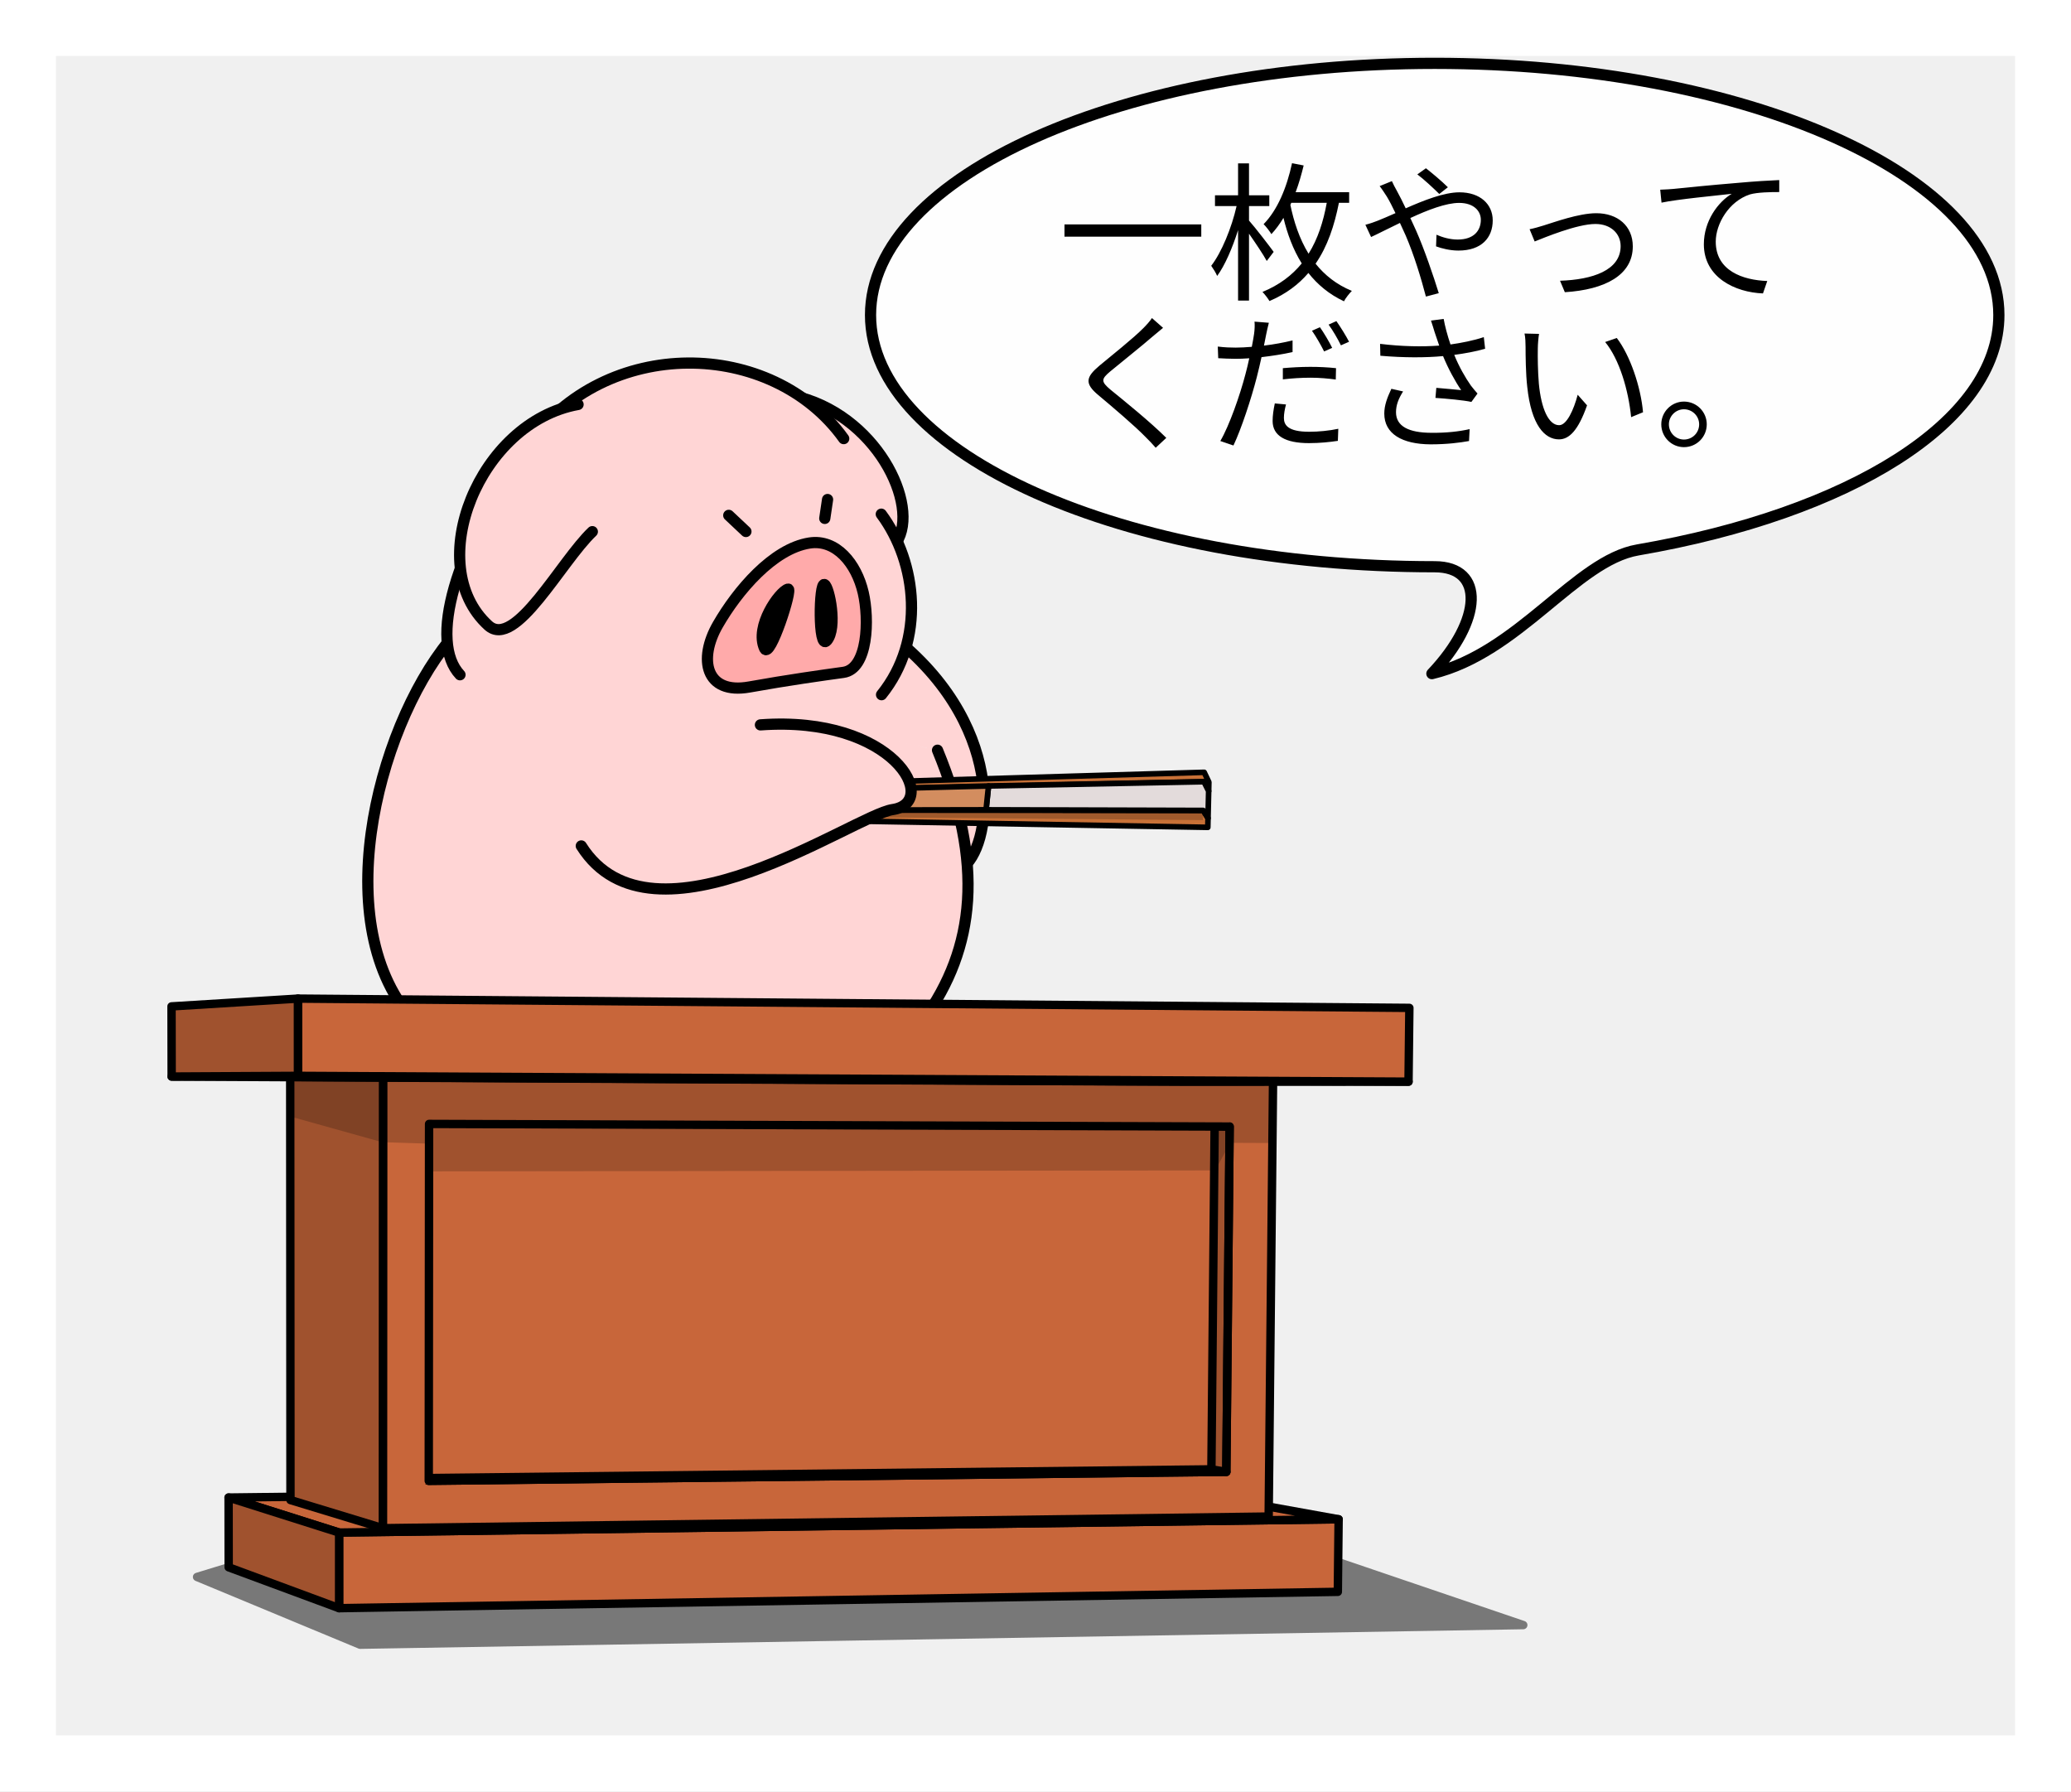
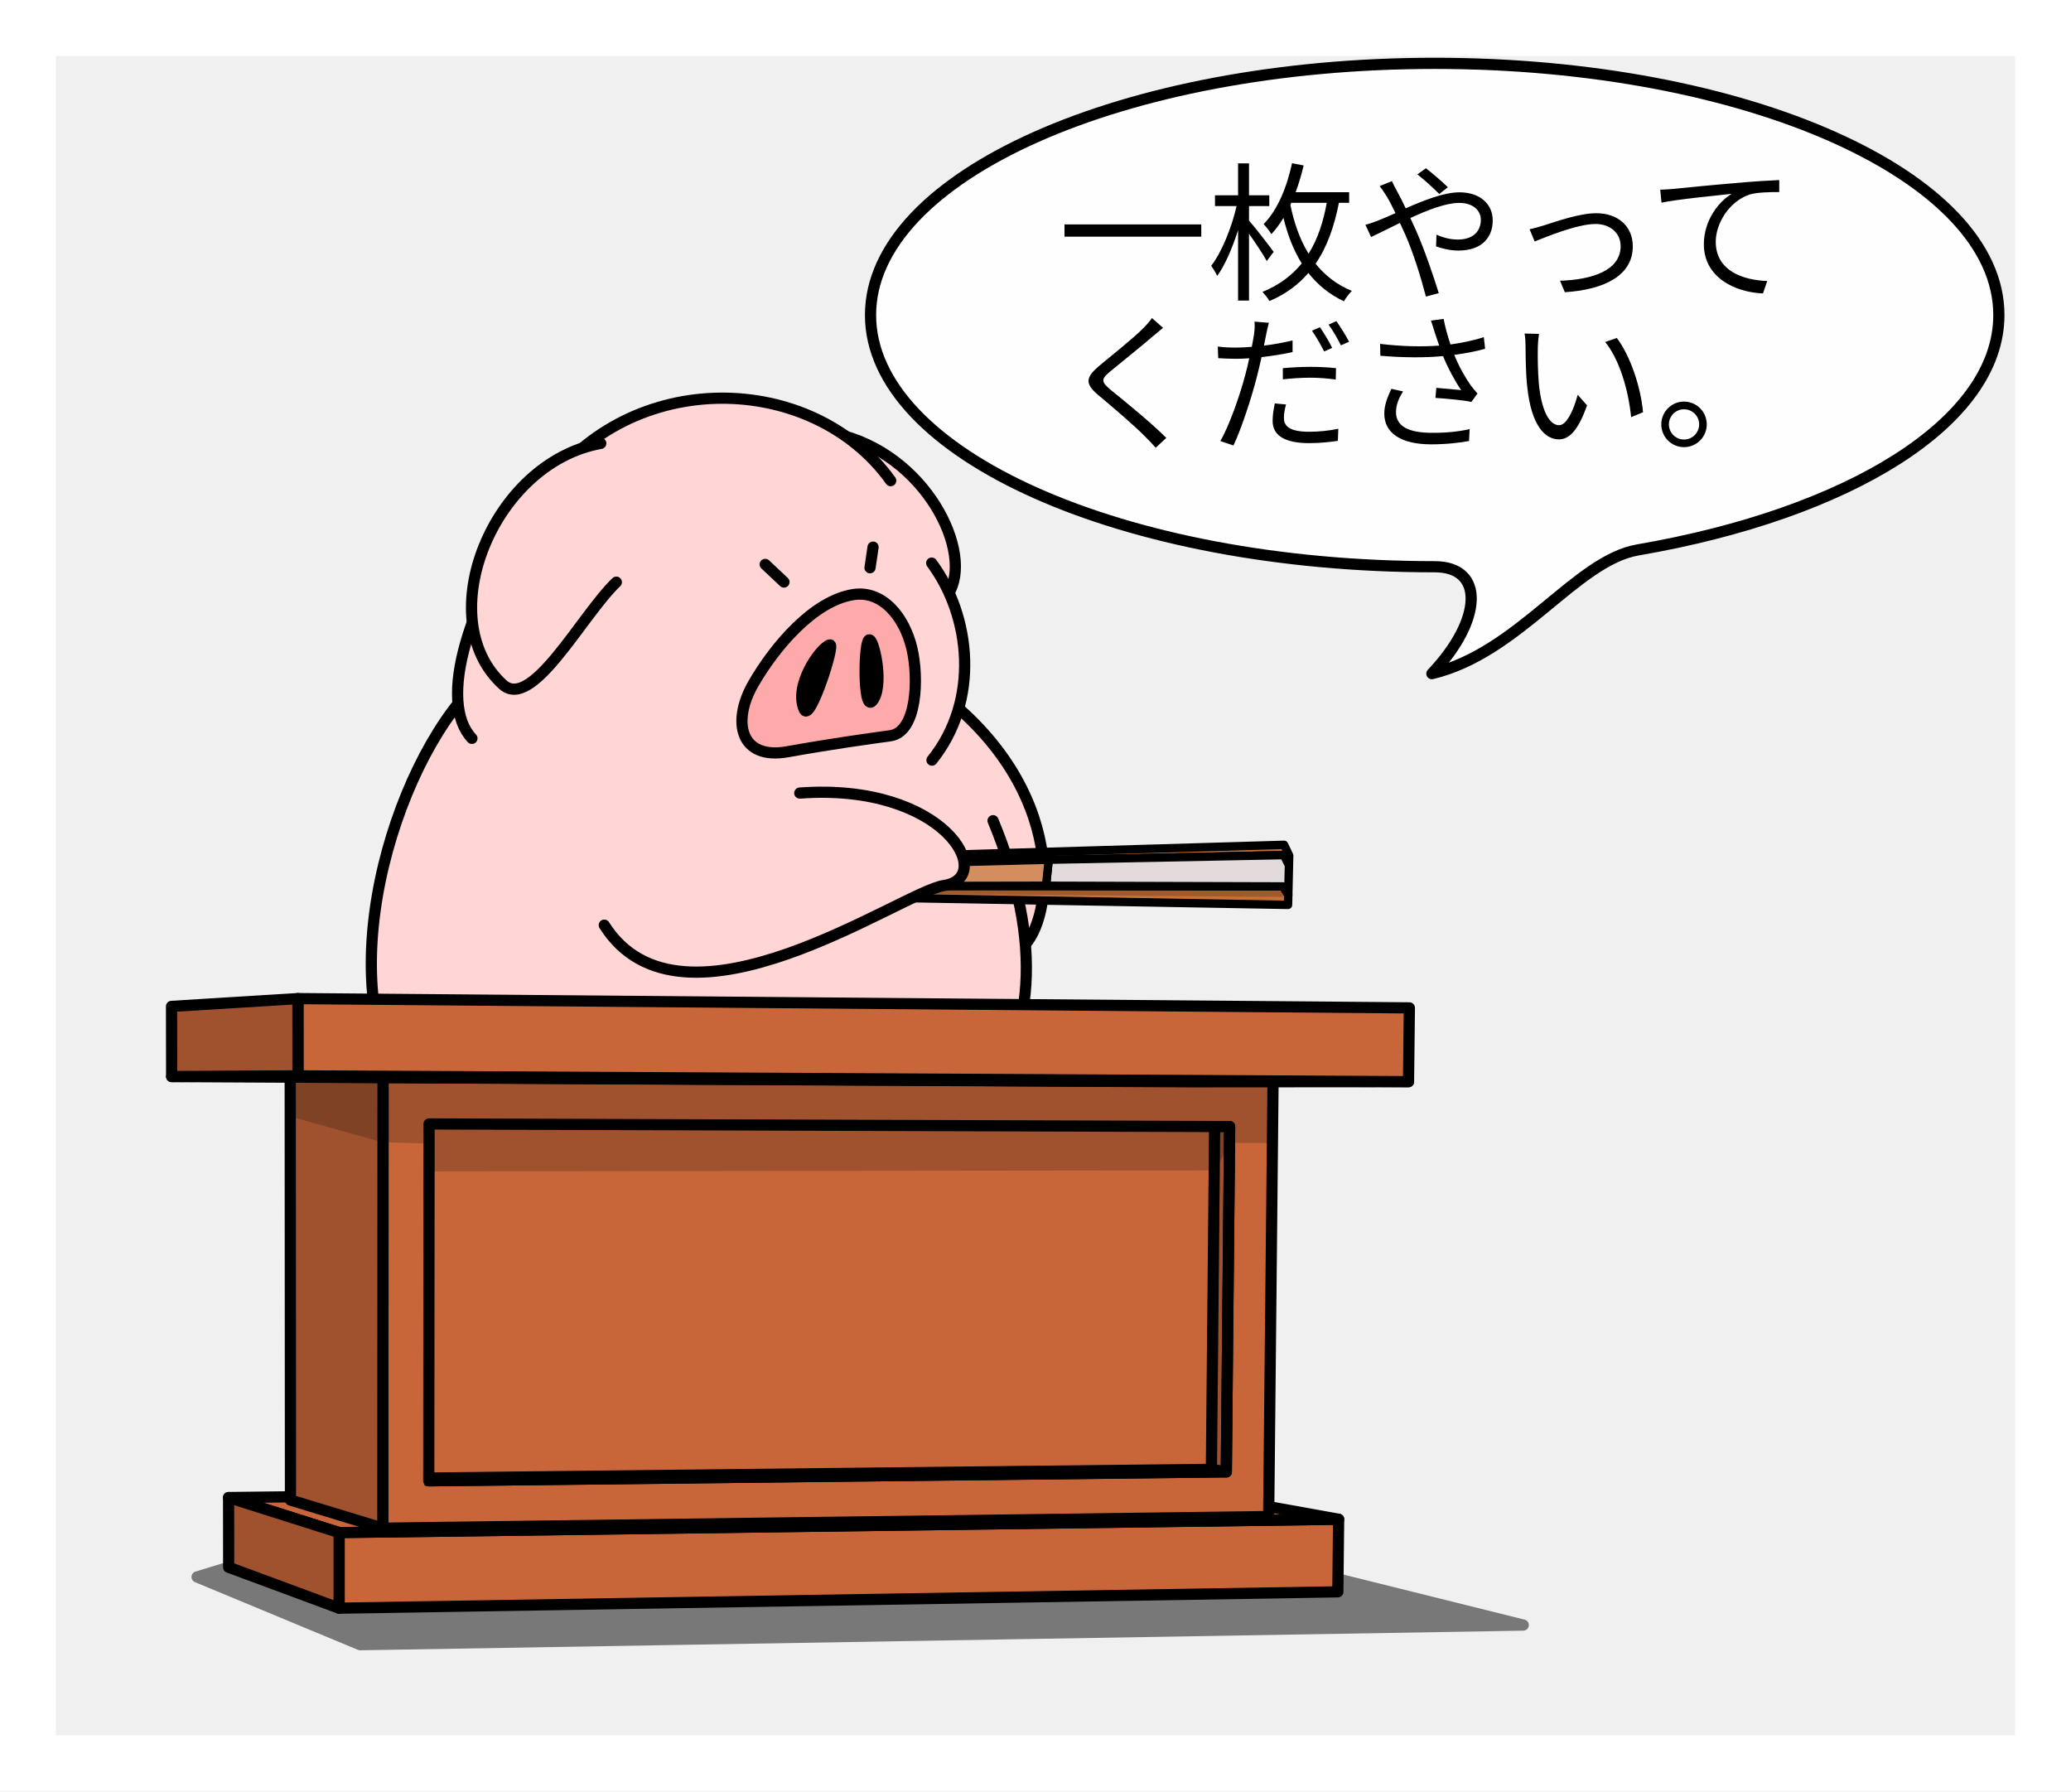
<svg xmlns="http://www.w3.org/2000/svg" xmlns:xlink="http://www.w3.org/1999/xlink" width="370" height="320" id="svg3172" version="1.1">
  <defs id="defs3174">
    <linearGradient id="linearGradient28670">
      <stop style="stop-color:#00ff00;stop-opacity:1;" offset="0" id="stop28672" />
      <stop style="stop-color:#00ff00;stop-opacity:0;" offset="1" id="stop28674" />
    </linearGradient>
    <linearGradient id="linearGradient28605">
      <stop style="stop-color:#008080;stop-opacity:0;" offset="0" id="stop28607" />
      <stop id="stop28613" offset="0.298" style="stop-color:#008080;stop-opacity:1;" />
      <stop style="stop-color:#008080;stop-opacity:1;" offset="0.692" id="stop28615" />
      <stop style="stop-color:#008080;stop-opacity:0;" offset="1" id="stop28609" />
    </linearGradient>
    <linearGradient id="linearGradient4369-5-4-7">
      <stop style="stop-color:#000000;stop-opacity:1;" offset="0" id="stop4371-5-4-4" />
      <stop style="stop-color:#000000;stop-opacity:0;" offset="1" id="stop4373-1-2-0" />
    </linearGradient>
    <linearGradient id="linearGradient4369-5-4-7-4">
      <stop style="stop-color:#000000;stop-opacity:1;" offset="0" id="stop4371-5-4-4-4" />
      <stop style="stop-color:#000000;stop-opacity:0;" offset="1" id="stop4373-1-2-0-6" />
    </linearGradient>
    <linearGradient id="linearGradient27294">
      <stop style="stop-color:#000000;stop-opacity:1;" offset="0" id="stop27296" />
      <stop style="stop-color:#000000;stop-opacity:0;" offset="1" id="stop27298" />
    </linearGradient>
    <linearGradient id="linearGradient27301">
      <stop style="stop-color:#000000;stop-opacity:1;" offset="0" id="stop27303" />
      <stop style="stop-color:#000000;stop-opacity:0;" offset="1" id="stop27305" />
    </linearGradient>
    <linearGradient id="linearGradient27308">
      <stop style="stop-color:#000000;stop-opacity:1;" offset="0" id="stop27310" />
      <stop style="stop-color:#000000;stop-opacity:0;" offset="1" id="stop27312" />
    </linearGradient>
    <linearGradient id="linearGradient27315">
      <stop style="stop-color:#000000;stop-opacity:1;" offset="0" id="stop27317" />
      <stop style="stop-color:#000000;stop-opacity:0;" offset="1" id="stop27319" />
    </linearGradient>
    <linearGradient id="linearGradient27322">
      <stop style="stop-color:#000000;stop-opacity:1;" offset="0" id="stop27324" />
      <stop style="stop-color:#000000;stop-opacity:0;" offset="1" id="stop27326" />
    </linearGradient>
    <linearGradient id="linearGradient27329">
      <stop style="stop-color:#000000;stop-opacity:1;" offset="0" id="stop27331" />
      <stop style="stop-color:#000000;stop-opacity:0;" offset="1" id="stop27333" />
    </linearGradient>
    <linearGradient id="linearGradient27336">
      <stop style="stop-color:#000000;stop-opacity:1;" offset="0" id="stop27338" />
      <stop style="stop-color:#000000;stop-opacity:0;" offset="1" id="stop27340" />
    </linearGradient>
    <linearGradient id="linearGradient27343">
      <stop style="stop-color:#000000;stop-opacity:1;" offset="0" id="stop27345" />
      <stop style="stop-color:#000000;stop-opacity:0;" offset="1" id="stop27347" />
    </linearGradient>
    <linearGradient id="linearGradient27350">
      <stop style="stop-color:#000000;stop-opacity:1;" offset="0" id="stop27352" />
      <stop style="stop-color:#000000;stop-opacity:0;" offset="1" id="stop27354" />
    </linearGradient>
    <linearGradient id="linearGradient27357">
      <stop style="stop-color:#000000;stop-opacity:1;" offset="0" id="stop27359" />
      <stop style="stop-color:#000000;stop-opacity:0;" offset="1" id="stop27361" />
    </linearGradient>
    <linearGradient id="linearGradient27364">
      <stop style="stop-color:#000000;stop-opacity:1;" offset="0" id="stop27366" />
      <stop style="stop-color:#000000;stop-opacity:0;" offset="1" id="stop27368" />
    </linearGradient>
    <linearGradient id="linearGradient27371">
      <stop style="stop-color:#000000;stop-opacity:1;" offset="0" id="stop27373" />
      <stop style="stop-color:#000000;stop-opacity:0;" offset="1" id="stop27375" />
    </linearGradient>
    <linearGradient id="linearGradient27378">
      <stop style="stop-color:#000000;stop-opacity:1;" offset="0" id="stop27380" />
      <stop style="stop-color:#000000;stop-opacity:0;" offset="1" id="stop27382" />
    </linearGradient>
    <linearGradient id="linearGradient27385">
      <stop style="stop-color:#000000;stop-opacity:1;" offset="0" id="stop27387" />
      <stop style="stop-color:#000000;stop-opacity:0;" offset="1" id="stop27389" />
    </linearGradient>
    <linearGradient id="linearGradient27392">
      <stop style="stop-color:#000000;stop-opacity:1;" offset="0" id="stop27394" />
      <stop style="stop-color:#000000;stop-opacity:0;" offset="1" id="stop27396" />
    </linearGradient>
    <linearGradient id="linearGradient27399">
      <stop style="stop-color:#000000;stop-opacity:1;" offset="0" id="stop27401" />
      <stop style="stop-color:#000000;stop-opacity:0;" offset="1" id="stop27403" />
    </linearGradient>
    <linearGradient id="linearGradient27406">
      <stop style="stop-color:#000000;stop-opacity:1;" offset="0" id="stop27408" />
      <stop style="stop-color:#000000;stop-opacity:0;" offset="1" id="stop27410" />
    </linearGradient>
    <linearGradient id="linearGradient27413">
      <stop style="stop-color:#000000;stop-opacity:1;" offset="0" id="stop27415" />
      <stop style="stop-color:#000000;stop-opacity:0;" offset="1" id="stop27417" />
    </linearGradient>
    <linearGradient id="linearGradient27420">
      <stop style="stop-color:#000000;stop-opacity:1;" offset="0" id="stop27422" />
      <stop style="stop-color:#000000;stop-opacity:0;" offset="1" id="stop27424" />
    </linearGradient>
    <linearGradient id="linearGradient27427">
      <stop style="stop-color:#000000;stop-opacity:1;" offset="0" id="stop27429" />
      <stop style="stop-color:#000000;stop-opacity:0;" offset="1" id="stop27431" />
    </linearGradient>
    <linearGradient id="linearGradient27434">
      <stop style="stop-color:#000000;stop-opacity:1;" offset="0" id="stop27436" />
      <stop style="stop-color:#000000;stop-opacity:0;" offset="1" id="stop27438" />
    </linearGradient>
    <linearGradient id="linearGradient27441">
      <stop style="stop-color:#000000;stop-opacity:1;" offset="0" id="stop27443" />
      <stop style="stop-color:#000000;stop-opacity:0;" offset="1" id="stop27445" />
    </linearGradient>
    <linearGradient id="linearGradient27448">
      <stop style="stop-color:#000000;stop-opacity:1;" offset="0" id="stop27450" />
      <stop style="stop-color:#000000;stop-opacity:0;" offset="1" id="stop27452" />
    </linearGradient>
    <linearGradient id="linearGradient27455">
      <stop style="stop-color:#000000;stop-opacity:1;" offset="0" id="stop27457" />
      <stop style="stop-color:#000000;stop-opacity:0;" offset="1" id="stop27459" />
    </linearGradient>
    <linearGradient id="linearGradient27462">
      <stop style="stop-color:#000000;stop-opacity:1;" offset="0" id="stop27464" />
      <stop style="stop-color:#000000;stop-opacity:0;" offset="1" id="stop27466" />
    </linearGradient>
    <linearGradient id="linearGradient27469">
      <stop style="stop-color:#000000;stop-opacity:1;" offset="0" id="stop27471" />
      <stop style="stop-color:#000000;stop-opacity:0;" offset="1" id="stop27473" />
    </linearGradient>
    <linearGradient id="linearGradient27476">
      <stop style="stop-color:#000000;stop-opacity:1;" offset="0" id="stop27478" />
      <stop style="stop-color:#000000;stop-opacity:0;" offset="1" id="stop27480" />
    </linearGradient>
    <linearGradient id="linearGradient27483">
      <stop style="stop-color:#000000;stop-opacity:1;" offset="0" id="stop27485" />
      <stop style="stop-color:#000000;stop-opacity:0;" offset="1" id="stop27487" />
    </linearGradient>
    <linearGradient id="linearGradient27490">
      <stop style="stop-color:#000000;stop-opacity:0" offset="0" id="stop27492" />
      <stop style="stop-color:#000000;stop-opacity:1" offset="1" id="stop27494" />
    </linearGradient>
    <linearGradient xlink:href="#linearGradient28605" id="linearGradient28665" gradientUnits="userSpaceOnUse" gradientTransform="translate(-409.9504,-59.72792)" x1="37" y1="154.5" x2="210" y2="154.5" />
  </defs>
  <g id="layer1" transform="translate(0,-732.3622)" style="display:none">
    <path style="display:inline;fill:none;stroke:#0000ff;stroke-width:1px;stroke-linecap:butt;stroke-linejoin:miter;stroke-opacity:1" d="M 10,1042.362 360,742.362" id="path3025" />
    <path style="display:inline;fill:none;stroke:#0000ff;stroke-width:1px;stroke-linecap:butt;stroke-linejoin:miter;stroke-opacity:1" d="M 10,742.362 360,1042.362" id="path3027" />
    <path style="display:inline;fill:none;stroke:#ff0000;stroke-width:1px;stroke-linecap:butt;stroke-linejoin:miter;stroke-opacity:1" d="M 10,732.362 V 1052.362" id="path3006" />
    <path style="display:inline;fill:none;stroke:#ff0000;stroke-width:1px;stroke-linecap:butt;stroke-linejoin:miter;stroke-opacity:1" d="M 360,732.362 V 1052.362" id="path3010" />
    <path style="display:inline;fill:none;stroke:#ff0000;stroke-width:1px;stroke-linecap:butt;stroke-linejoin:miter;stroke-opacity:1" d="m 0,742.362 370,3e-5" id="path3016" />
    <path style="display:inline;fill:none;stroke:#ff0000;stroke-width:1px;stroke-linecap:butt;stroke-linejoin:miter;stroke-opacity:1" d="M 0,1042.362 H 370" id="path3018" />
  </g>
  <g id="layer4" style="display:none">
    <path style="fill:#ffffff;fill-opacity:0.75;stroke:#808080;stroke-width:1px;stroke-opacity:1" d="m 828.146,428.992 187.431,-2.241 0.78,-91.769 -188.269,-0.973 z" id="path2" />
    <path style="fill:#ffffff;fill-opacity:0.75;stroke:#808080;stroke-width:1px;stroke-opacity:1" d="m 839.066,453.264 -24.794,-9.179 208.344,-3.05 40.681,8.559 z" id="path4" />
    <path style="fill:#ffffff;fill-opacity:0.75;stroke:#808080;stroke-width:1px;stroke-opacity:1" d="m 848.888,435.305 -20.742,-6.313 187.431,-2.241 32.19,5.94 z" id="path6" />
    <path style="fill:#ffffff;fill-opacity:0.75;stroke:#808080;stroke-width:1px;stroke-opacity:1" d="m 839.065,436.287 -24.813,-7.862 208.497,-2.465 40.724,7.343 z" id="path8" />
    <path style="fill:#ffffff;fill-opacity:0.75;stroke:#808080;stroke-width:1px;stroke-opacity:1" d="m 829.825,333.759 -28.356,0.156 228.564,1.179 49.134,-0.034 z" id="path10" />
    <path style="fill:#ffffff;fill-opacity:0.75;stroke:#808080;stroke-width:1px;stroke-opacity:1" d="m 848.928,333.911 -20.84,0.098 188.269,0.973 32.393,-0.031 z" id="path12" />
    <path style="fill:#ffffff;fill-opacity:0.75;stroke:#808080;stroke-width:1px;stroke-opacity:1" d="m 829.816,316.417 -28.376,1.749 228.731,1.826 49.187,-1.493 z" id="path14" />
    <path style="fill:#ffffff;fill-opacity:0.75;stroke:#808080;stroke-width:1px;stroke-opacity:1" d="m 856.928,424.076 177.981,-1.98 0.726,-77.015 -178.644,-0.589 z" id="path16" />
    <path style="fill:#ffffff;fill-opacity:0.75;stroke:#808080;stroke-width:1px;stroke-opacity:1" d="m 848.888,435.305 198.879,-2.614 0.983,-97.74 -199.822,-1.04 z" id="path18" />
    <path style="fill:#ffffff;fill-opacity:0.75;stroke:#808080;stroke-width:1px;stroke-opacity:1" d="m 859.193,424.674 179.068,-2.013 0.744,-77.517 -179.74,-0.591 z" id="path20" />
    <text xml:space="preserve" style="font-size:15px;line-height:1;font-family:'UD Digi Kyokasho NP-R';fill:#000000;fill-opacity:1;stroke:none" x="586.309" y="196.283" id="text30">
      <tspan x="586.309" y="196.283" id="tspan22">F: 1500</tspan>
      <tspan x="586.309" y="211.283" id="tspan24">R: 0.3</tspan>
      <tspan x="586.309" y="226.283" id="tspan26">V: 75.00000000000001</tspan>
      <tspan x="586.309" y="241.283" id="tspan28">L: -16</tspan>
    </text>
  </g>
  <g id="g1543" style="display:inline">
-     <path style="display:inline;fill:#ffd5d5;stroke:none;stroke-width:2;stroke-linecap:round;stroke-linejoin:round" d="M 167.495,134.016 82.855,116.536 160.171,114.207 Z" id="path1533-4-6" />
-     <path style="display:inline;fill:#ffd5d5;stroke:#000000;stroke-width:2;stroke-linecap:round;stroke-linejoin:round;stroke-opacity:1" d="m 160.171,114.207 c 20.345,16.524 16.836,37.603 11.66,40.845" id="path1541-9" />
-     <path style="display:inline;fill:#ffd5d5;stroke:#000000;stroke-width:2;stroke-linecap:round;stroke-linejoin:round;stroke-opacity:1" d="m 167.495,134.016 c 8.325,20.179 6.836,35.288 -2.557,48.238 l -89.769,1.398 c -17.325,-16.683 -7.955,-53.277 5.063,-69.178" id="path1719" />
-     <path style="display:inline;fill:#ffd5d5;stroke:#000000;stroke-width:2;stroke-linecap:round;stroke-linejoin:round;stroke-opacity:1" d="M 82.855,116.536 141.546,70.65 c 14.914,3.141 22.934,19.6 18.612,26.237 l -1.318,22.439" id="path1517-6" />
-     <path style="display:inline;fill:none;stroke:none;stroke-width:2;stroke-linecap:round;stroke-linejoin:round" d="m 175.431,140.216 c 22.369,11.838 15.506,41.772 -6.154,36.49 -2.368,-0.577 -1.048,-2.826 -1.939,-3.721 -1.159,-1.164 -2.642,-0.063 -3.142,-1.718 -0.531,-1.759 2.005,-9.24 4.756,-12.079" id="path1519-7" />
-     <path style="display:inline;fill:#ffd5d5;stroke:#000000;stroke-width:2;stroke-linecap:round;stroke-linejoin:round;stroke-opacity:1" d="M 150.737,78.355 C 137.902,60.444 108.13,59.818 94.138,79.71 81.016,98.365 76.647,114.668 82.181,120.539" id="path1521-7" />
-     <path style="display:inline;fill:#ffd5d5;stroke:#000000;stroke-width:2;stroke-linecap:round;stroke-linejoin:round;stroke-opacity:1" d="m 157.495,124.101 c 7.865,-9.772 6.386,-23.571 -0.047,-32.251" id="path1523-0" />
-     <path style="display:inline;fill:none;stroke:#000000;stroke-width:2;stroke-linecap:round;stroke-linejoin:round;stroke-opacity:1" d="m 147.851,89.233 -0.499,3.375" id="path1525-6" />
-     <path style="display:inline;fill:none;stroke:#000000;stroke-width:2;stroke-linecap:round;stroke-linejoin:round;stroke-opacity:1" d="m 130.197,92.063 3.067,2.885" id="path1527-2" />
-     <path style="display:inline;fill:#ffd5d5;stroke:#000000;stroke-width:2;stroke-linecap:round;stroke-linejoin:round;stroke-opacity:1" d="m 103.277,72.251 c -17.657,3.16 -27.926,28.645 -16.051,39.475 4.814,4.391 12.989,-11.426 18.599,-16.752" id="path1529-9" />
-     <path style="display:inline;fill:#ffaaaa;stroke:#000000;stroke-width:2;stroke-linecap:round;stroke-linejoin:round;stroke-opacity:1" d="m 144.622,97.003 c -6.548,1.025 -12.873,8.533 -16.363,14.584 -3.575,6.198 -2.203,12.542 5.615,11.138 6.889,-1.237 13.222,-2.121 16.795,-2.612 4.42,-0.607 4.658,-9.473 3.556,-14.226 -1.218,-5.252 -4.857,-9.627 -9.603,-8.884 z" id="path1531-9" />
-     <path style="display:inline;fill:#000000;stroke:#000000;stroke-width:2;stroke-linecap:round;stroke-linejoin:round" d="m 136.606,115.85 c 0.928,2.02 5.106,-10.881 4.176,-10.616 -1.532,0.436 -5.995,6.657 -4.176,10.616 z" id="path1533-4" />
-     <path style="display:inline;fill:#000000;stroke:#000000;stroke-width:2;stroke-linecap:round;stroke-linejoin:round" d="m 147.307,104.421 c -0.993,-0.509 -1.157,11.824 0.398,10.027 1.95,-2.253 0.433,-9.602 -0.398,-10.027 z" id="path1535-7" />
-     <g id="g3327" transform="matrix(0.1125086,-0.9936508,-0.9936508,-0.1125086,336.2763,137.9811)" style="display:inline">
-       <path style="display:inline;fill:#c87137;fill-opacity:1;stroke:#000000;stroke-width:1;stroke-linecap:round;stroke-linejoin:round;stroke-opacity:1" d="m -28.988,185.3 -0.428,-2.611 6.106,-64.067 1.631,0.146 1.281,1.007 -7.355,65.468 z" id="path10-9-8-8" />
-       <path style="display:inline;fill:#c87137;fill-opacity:1;stroke:#000000;stroke-width:1;stroke-linecap:round;stroke-linejoin:round;stroke-opacity:1" d="m -22.875,185.021 -1.211,0.055 8.794,-64.852 -1.56,-1.022 1.588,0.143 1.65,1.028 z" id="path2-33-4-1" />
-       <path style="display:inline;fill:#e3dbdb;fill-opacity:1;stroke:#000000;stroke-width:1;stroke-linecap:round;stroke-linejoin:round;stroke-opacity:1" d="m -24.655,158.344 4.256,-38.568 -1.281,-1.007 4.828,0.433 1.56,1.022 -5.08,38.156 z" id="path6-0-4-7" />
-       <path style="display:inline;fill:#d38d5f;fill-opacity:1;stroke:#000000;stroke-width:1;stroke-linecap:round;stroke-linejoin:round;stroke-opacity:1" d="m -24.655,158.344 -3.099,26.9 3.668,-0.167 3.714,-26.695 z" id="path6-0-4-7-5" />
-       <path style="display:inline;opacity:0.2;fill:#000000;fill-opacity:1;stroke:none;stroke-width:1;stroke-linecap:round;stroke-linejoin:round;stroke-opacity:1" d="m -27.753,185.244 -1.235,0.056 6.863,-65.676 1.727,0.152 z" id="path8-78-5-1-4" />
+     <g id="g195" transform="matrix(1.091338,0,0,1.091338,-5.376326,0.3529625)" style="stroke-width:1.833">
+       <path style="display:inline;fill:#ffd5d5;stroke:none;stroke-width:1.833;stroke-linecap:round;stroke-linejoin:round" d="M 167.495,134.016 82.855,116.536 160.171,114.207 Z" id="path1533-4-6" />
+       <path style="display:inline;fill:#ffd5d5;stroke:#000000;stroke-width:1.833;stroke-linecap:round;stroke-linejoin:round;stroke-opacity:1" d="m 160.171,114.207 c 20.345,16.524 16.836,37.603 11.66,40.845" id="path1541-9" />
+       <path style="display:inline;fill:#ffd5d5;stroke:#000000;stroke-width:1.833;stroke-linecap:round;stroke-linejoin:round;stroke-opacity:1" d="m 167.495,134.016 c 8.325,20.179 6.836,35.288 -2.557,48.238 l -89.769,1.398 c -17.325,-16.683 -7.955,-53.277 5.063,-69.178" id="path1719" />
+       <path style="display:inline;fill:#ffd5d5;stroke:#000000;stroke-width:1.833;stroke-linecap:round;stroke-linejoin:round;stroke-opacity:1" d="M 82.855,116.536 141.546,70.65 c 14.914,3.141 22.934,19.6 18.612,26.237 l -1.318,22.439" id="path1517-6" />
+       <path style="display:inline;fill:none;stroke:none;stroke-width:1.833;stroke-linecap:round;stroke-linejoin:round" d="m 175.431,140.216 c 22.369,11.838 15.506,41.772 -6.154,36.49 -2.368,-0.577 -1.048,-2.826 -1.939,-3.721 -1.159,-1.164 -2.642,-0.063 -3.142,-1.718 -0.531,-1.759 2.005,-9.24 4.756,-12.079" id="path1519-7" />
+       <path style="display:inline;fill:#ffd5d5;stroke:#000000;stroke-width:1.833;stroke-linecap:round;stroke-linejoin:round;stroke-opacity:1" d="M 150.737,78.355 C 137.902,60.444 108.13,59.818 94.138,79.71 81.016,98.365 76.647,114.668 82.181,120.539" id="path1521-7" />
+       <path style="display:inline;fill:#ffd5d5;stroke:#000000;stroke-width:1.833;stroke-linecap:round;stroke-linejoin:round;stroke-opacity:1" d="m 157.495,124.101 c 7.865,-9.772 6.386,-23.571 -0.047,-32.251" id="path1523-0" />
+       <path style="display:inline;fill:none;stroke:#000000;stroke-width:1.833;stroke-linecap:round;stroke-linejoin:round;stroke-opacity:1" d="m 147.851,89.233 -0.499,3.375" id="path1525-6" />
+       <path style="display:inline;fill:none;stroke:#000000;stroke-width:1.833;stroke-linecap:round;stroke-linejoin:round;stroke-opacity:1" d="m 130.197,92.063 3.067,2.885" id="path1527-2" />
+       <path style="display:inline;fill:#ffd5d5;stroke:#000000;stroke-width:1.833;stroke-linecap:round;stroke-linejoin:round;stroke-opacity:1" d="m 103.277,72.251 c -17.657,3.16 -27.926,28.645 -16.051,39.475 4.814,4.391 12.989,-11.426 18.599,-16.752" id="path1529-9" />
+       <path style="display:inline;fill:#ffaaaa;stroke:#000000;stroke-width:1.833;stroke-linecap:round;stroke-linejoin:round;stroke-opacity:1" d="m 144.622,97.003 c -6.548,1.025 -12.873,8.533 -16.363,14.584 -3.575,6.198 -2.203,12.542 5.615,11.138 6.889,-1.237 13.222,-2.121 16.795,-2.612 4.42,-0.607 4.658,-9.473 3.556,-14.226 -1.218,-5.252 -4.857,-9.627 -9.603,-8.884 z" id="path1531-9" />
+       <path style="display:inline;fill:#000000;stroke:#000000;stroke-width:1.833;stroke-linecap:round;stroke-linejoin:round" d="m 136.606,115.85 c 0.928,2.02 5.106,-10.881 4.176,-10.616 -1.532,0.436 -5.995,6.657 -4.176,10.616 z" id="path1533-4" />
+       <path style="display:inline;fill:#000000;stroke:#000000;stroke-width:1.833;stroke-linecap:round;stroke-linejoin:round" d="m 147.307,104.421 c -0.993,-0.509 -1.157,11.824 0.398,10.027 1.95,-2.253 0.433,-9.602 -0.398,-10.027 z" id="path1535-7" />
    </g>
-     <path style="display:inline;fill:#ffd5d5;stroke:#000000;stroke-width:2;stroke-linecap:round;stroke-linejoin:round;stroke-opacity:1" d="m 103.851,151.116 c 12.693,20.133 48.841,-5.501 55.604,-6.489 8.676,-1.267 0.219,-16.884 -23.599,-15.134" id="path1515-7" />
+     <g id="g3327" transform="matrix(0.122785,-1.084409,-1.084409,-0.122785,361.615,150.937)" style="display:inline;stroke-width:1.374">
+       <path style="display:inline;fill:#c87137;fill-opacity:1;stroke:#000000;stroke-width:1.374;stroke-linecap:round;stroke-linejoin:round;stroke-opacity:1" d="m -28.988,185.3 -0.428,-2.611 6.106,-64.067 1.631,0.146 1.281,1.007 -7.355,65.468 z" id="path10-9-8-8" />
+       <path style="display:inline;fill:#c87137;fill-opacity:1;stroke:#000000;stroke-width:1.374;stroke-linecap:round;stroke-linejoin:round;stroke-opacity:1" d="m -22.875,185.021 -1.211,0.055 8.794,-64.852 -1.56,-1.022 1.588,0.143 1.65,1.028 z" id="path2-33-4-1" />
+       <path style="display:inline;fill:#e3dbdb;fill-opacity:1;stroke:#000000;stroke-width:1.374;stroke-linecap:round;stroke-linejoin:round;stroke-opacity:1" d="m -24.655,158.344 4.256,-38.568 -1.281,-1.007 4.828,0.433 1.56,1.022 -5.08,38.156 z" id="path6-0-4-7" />
+       <path style="display:inline;fill:#d38d5f;fill-opacity:1;stroke:#000000;stroke-width:1.374;stroke-linecap:round;stroke-linejoin:round;stroke-opacity:1" d="m -24.655,158.344 -3.099,26.9 3.668,-0.167 3.714,-26.695 z" id="path6-0-4-7-5" />
+       <path style="display:inline;opacity:0.2;fill:#000000;fill-opacity:1;stroke:none;stroke-width:1.374;stroke-linecap:round;stroke-linejoin:round;stroke-opacity:1" d="m -27.753,185.244 -1.235,0.056 6.863,-65.676 1.727,0.152 z" id="path8-78-5-1-4" />
+     </g>
+     <path style="display:inline;fill:#ffd5d5;stroke:#000000;stroke-width:2;stroke-linecap:round;stroke-linejoin:round;stroke-opacity:1" d="m 107.96,165.272 c 13.852,21.972 53.302,-6.004 60.682,-7.082 9.468,-1.383 0.239,-18.426 -25.755,-16.516" id="path1515-7" />
  </g>
  <g id="g2204" style="display:inline">
-     <path style="display:inline;opacity:0.5;fill:#000000;fill-opacity:1;stroke:#000000;stroke-width:1.5;stroke-linecap:round;stroke-linejoin:round;stroke-opacity:1" d="m 64.339,293.808 -29.129,-12.099 5.644,-1.727 195.33,-1.906 35.956,12.227 z" id="path4-4-49" />
-     <path style="display:inline;fill:#c8663a;fill-opacity:1;stroke:#000000;stroke-width:1.5;stroke-linecap:round;stroke-linejoin:round;stroke-opacity:1" d="m 60.584,287.286 -7.96e-4,-13.509 178.571,-2.375 -0.14,12.963 z" id="path4-4" />
-     <path style="display:inline;fill:#c8663a;fill-opacity:1;stroke:#000000;stroke-width:1.5;stroke-linecap:round;stroke-linejoin:round;stroke-opacity:1" d="m 68.4,272.995 -16.505,-5.024 149.147,-1.783 25.615,4.727 z" id="path6-5" />
-     <path style="display:inline;fill:#c8663a;fill-opacity:1;stroke:#000000;stroke-width:1.5;stroke-linecap:round;stroke-linejoin:round;stroke-opacity:1" d="m 60.584,273.777 -19.745,-6.256 165.91,-1.962 32.406,5.843 z" id="path8-0" />
-     <path style="display:inline;fill:#c8663a;fill-opacity:1;stroke:#000000;stroke-width:1.5;stroke-linecap:round;stroke-linejoin:round;stroke-opacity:1" d="m 40.855,279.982 -0.016,-12.461 19.745,6.256 7.96e-4,13.509 z" id="path4-4-4" />
-     <path style="display:inline;fill:#c8663a;fill-opacity:1;stroke:#000000;stroke-width:1.5;stroke-linecap:round;stroke-linejoin:round;stroke-opacity:1" d="m 68.4,272.995 158.257,-2.08 0.782,-77.776 -159.007,-0.828 z" id="path18-6" />
-     <path style="display:inline;fill:#c8663a;fill-opacity:1;stroke:#000000;stroke-width:1.5;stroke-linecap:round;stroke-linejoin:round;stroke-opacity:1" d="m 51.895,267.972 16.505,5.024 0.032,-80.684 -16.583,0.078 z" id="path2-6" />
-     <path style="display:inline;fill:#c8663a;fill-opacity:1;stroke:#000000;stroke-width:1.5;stroke-linecap:round;stroke-linejoin:round;stroke-opacity:1" d="m 53.231,192.191 -22.564,0.124 181.879,0.938 39.098,-0.027 z" id="path10-5" />
-     <path style="display:inline;fill:#c8663a;fill-opacity:1;stroke:#000000;stroke-width:1.5;stroke-linecap:round;stroke-linejoin:round;stroke-opacity:1" d="m 68.432,192.312 -16.583,0.078 149.814,0.774 25.777,-0.025 z" id="path12-3" />
-     <path style="display:inline;fill:#c8663a;fill-opacity:1;stroke:#000000;stroke-width:1.5;stroke-linecap:round;stroke-linejoin:round;stroke-opacity:1" d="m 53.224,178.391 0.007,13.8 198.412,1.035 0.152,-13.178 z" id="path14-5" />
-     <path style="display:inline;fill:#c8663a;fill-opacity:1;stroke:#000000;stroke-width:1.5;stroke-linecap:round;stroke-linejoin:round;stroke-opacity:1" d="m 30.667,192.315 -0.023,-12.532 22.58,-1.392 0.007,13.8 z" id="path14-5-9" />
-     <path style="display:inline;fill:#c8663a;fill-opacity:1;stroke:#000000;stroke-width:1.5;stroke-linecap:round;stroke-linejoin:round;stroke-opacity:1" d="m 74.798,264.06 141.627,-1.576 2.667,0.45 -142.492,1.602 z" id="path20-0-1" />
-     <path style="display:inline;fill:#c8663a;fill-opacity:1;stroke:#000000;stroke-width:1.5;stroke-linecap:round;stroke-linejoin:round;stroke-opacity:1" d="m 217.003,201.2 -0.578,61.284 2.667,0.45 0.592,-61.684 z" id="path20-0-1-6" />
-     <path style="display:inline;opacity:0.2;fill:#000000;fill-opacity:1;stroke:none;stroke-width:1.5;stroke-linecap:round;stroke-linejoin:round;stroke-opacity:1" d="m 217.003,201.2 -0.578,61.284 2.667,0.45 0.592,-61.684 z" id="path20-0-1-6-7" />
-     <path style="display:inline;opacity:0.2;fill:#000000;fill-opacity:1;stroke:none;stroke-width:1.5;stroke-linecap:round;stroke-linejoin:round;stroke-opacity:1" d="m 40.855,279.982 -0.016,-12.461 19.745,6.256 8e-4,13.509 z" id="path4-4-4-3" />
-     <path style="display:inline;opacity:0.2;fill:#000000;fill-opacity:1;stroke:none;stroke-width:1.5;stroke-linecap:round;stroke-linejoin:round;stroke-opacity:1" d="m 51.895,267.972 16.505,5.024 0.032,-80.684 -16.583,0.078 z" id="path2-6-5" />
-     <path style="display:inline;opacity:0.2;fill:#000000;fill-opacity:1;stroke:none;stroke-width:1.5;stroke-linecap:round;stroke-linejoin:round;stroke-opacity:1" d="m 30.667,192.315 -0.023,-12.532 22.58,-1.392 0.007,13.8 z" id="path14-5-9-5" />
-     <path style="display:inline;fill:#c8663a;fill-opacity:1;stroke:none;stroke-width:1.5;stroke-linecap:round;stroke-linejoin:round;stroke-opacity:1" d="m 70.658,194.78 149.027,0.47 v 6 l -143.027,-0.47 -0.057,63.756 -6,6 z" id="path20-0-9" />
-     <path style="display:inline;fill:none;fill-opacity:1;stroke:#000000;stroke-width:1.5;stroke-linecap:round;stroke-linejoin:round;stroke-opacity:1" d="m 76.6,264.536 142.492,-1.602 0.592,-61.684 -143.027,-0.47 z" id="path20-0" />
-     <path style="display:inline;opacity:0.2;fill:#000000;fill-opacity:1;stroke:none;stroke-width:1.5;stroke-linecap:round;stroke-linejoin:round;stroke-opacity:1" d="m 68.271,204.037 8.307,0.266 0.171,4.947 140.333,-0.165 2.725,-4.929 7.601,0.033 0.031,-11.049 -159.007,-0.828 -16.583,0.078 0.004,7.059 z" id="path2-6-5-4" />
+     <path style="display:inline;opacity:0.5;fill:#000000;fill-opacity:1;stroke:#000000;stroke-width:2;stroke-linecap:round;stroke-linejoin:round;stroke-opacity:1" d="m 64.339,293.808 -29.129,-12.099 5.644,-1.727 195.33,1.379 35.956,8.942 z" id="path4-4-49" />
+     <path style="display:inline;fill:#c8663a;fill-opacity:1;stroke:#000000;stroke-width:2;stroke-linecap:round;stroke-linejoin:round;stroke-opacity:1" d="m 60.584,287.286 -7.96e-4,-13.509 178.571,-2.375 -0.14,12.963 z" id="path4-4" />
+     <path style="display:inline;fill:#c8663a;fill-opacity:1;stroke:#000000;stroke-width:2;stroke-linecap:round;stroke-linejoin:round;stroke-opacity:1" d="m 68.4,272.995 -16.505,-5.024 149.147,-1.783 25.615,4.727 z" id="path6-5" />
+     <path style="display:inline;fill:#c8663a;fill-opacity:1;stroke:#000000;stroke-width:2;stroke-linecap:round;stroke-linejoin:round;stroke-opacity:1" d="m 60.584,273.777 -19.745,-6.256 165.91,-1.962 32.406,5.843 z" id="path8-0" />
+     <path style="display:inline;fill:#c8663a;fill-opacity:1;stroke:#000000;stroke-width:2;stroke-linecap:round;stroke-linejoin:round;stroke-opacity:1" d="m 40.855,279.982 -0.016,-12.461 19.745,6.256 7.96e-4,13.509 z" id="path4-4-4" />
+     <path style="display:inline;fill:#c8663a;fill-opacity:1;stroke:#000000;stroke-width:2;stroke-linecap:round;stroke-linejoin:round;stroke-opacity:1" d="m 68.4,272.995 158.257,-2.08 0.782,-77.776 -159.007,-0.828 z" id="path18-6" />
+     <path style="display:inline;fill:#c8663a;fill-opacity:1;stroke:#000000;stroke-width:2;stroke-linecap:round;stroke-linejoin:round;stroke-opacity:1" d="m 51.895,267.972 16.505,5.024 0.032,-80.684 -16.583,0.078 z" id="path2-6" />
+     <path style="display:inline;fill:#c8663a;fill-opacity:1;stroke:#000000;stroke-width:2;stroke-linecap:round;stroke-linejoin:round;stroke-opacity:1" d="m 53.231,192.191 -22.564,0.124 181.879,0.938 39.098,-0.027 z" id="path10-5" />
+     <path style="display:inline;fill:#c8663a;fill-opacity:1;stroke:#000000;stroke-width:2;stroke-linecap:round;stroke-linejoin:round;stroke-opacity:1" d="m 68.432,192.312 -16.583,0.078 149.814,0.774 25.777,-0.025 z" id="path12-3" />
+     <path style="display:inline;fill:#c8663a;fill-opacity:1;stroke:#000000;stroke-width:2;stroke-linecap:round;stroke-linejoin:round;stroke-opacity:1" d="m 53.224,178.391 0.007,13.8 198.412,1.035 0.152,-13.178 z" id="path14-5" />
+     <path style="display:inline;fill:#c8663a;fill-opacity:1;stroke:#000000;stroke-width:2;stroke-linecap:round;stroke-linejoin:round;stroke-opacity:1" d="m 30.667,192.315 -0.023,-12.532 22.58,-1.392 0.007,13.8 z" id="path14-5-9" />
+     <path style="display:inline;fill:#c8663a;fill-opacity:1;stroke:#000000;stroke-width:2;stroke-linecap:round;stroke-linejoin:round;stroke-opacity:1" d="m 74.798,264.06 141.627,-1.576 2.667,0.45 -142.492,1.602 z" id="path20-0-1" />
+     <path style="display:inline;fill:#c8663a;fill-opacity:1;stroke:#000000;stroke-width:2;stroke-linecap:round;stroke-linejoin:round;stroke-opacity:1" d="m 217.003,201.2 -0.578,61.284 2.667,0.45 0.592,-61.684 z" id="path20-0-1-6" />
+     <path style="display:inline;opacity:0.2;fill:#000000;fill-opacity:1;stroke:none;stroke-width:2;stroke-linecap:round;stroke-linejoin:round;stroke-opacity:1" d="m 217.003,201.2 -0.578,61.284 2.667,0.45 0.592,-61.684 z" id="path20-0-1-6-7" />
+     <path style="display:inline;opacity:0.2;fill:#000000;fill-opacity:1;stroke:none;stroke-width:2;stroke-linecap:round;stroke-linejoin:round;stroke-opacity:1" d="m 40.855,279.982 -0.016,-12.461 19.745,6.256 8e-4,13.509 z" id="path4-4-4-3" />
+     <path style="display:inline;opacity:0.2;fill:#000000;fill-opacity:1;stroke:none;stroke-width:2;stroke-linecap:round;stroke-linejoin:round;stroke-opacity:1" d="m 51.895,267.972 16.505,5.024 0.032,-80.684 -16.583,0.078 z" id="path2-6-5" />
+     <path style="display:inline;opacity:0.2;fill:#000000;fill-opacity:1;stroke:none;stroke-width:2;stroke-linecap:round;stroke-linejoin:round;stroke-opacity:1" d="m 30.667,192.315 -0.023,-12.532 22.58,-1.392 0.007,13.8 z" id="path14-5-9-5" />
+     <path style="display:inline;fill:#c8663a;fill-opacity:1;stroke:none;stroke-width:2;stroke-linecap:round;stroke-linejoin:round;stroke-opacity:1" d="m 70.658,194.78 149.027,0.47 v 6 l -143.027,-0.47 -0.057,63.756 -6,6 z" id="path20-0-9" />
+     <path style="display:inline;fill:none;fill-opacity:1;stroke:#000000;stroke-width:2;stroke-linecap:round;stroke-linejoin:round;stroke-opacity:1" d="m 76.6,264.536 142.492,-1.602 0.592,-61.684 -143.027,-0.47 z" id="path20-0" />
+     <path style="display:inline;opacity:0.2;fill:#000000;fill-opacity:1;stroke:none;stroke-width:2;stroke-linecap:round;stroke-linejoin:round;stroke-opacity:1" d="m 68.271,204.037 8.307,0.266 0.171,4.947 140.333,-0.165 2.725,-4.929 7.601,0.033 0.031,-11.049 -159.007,-0.828 -16.583,0.078 0.004,7.059 z" id="path2-6-5-4" />
  </g>
  <g id="layer5" style="display:inline">
    <path style="display:inline;fill:#fefefe;fill-opacity:1;stroke:#000000;stroke-width:2;stroke-linecap:round;stroke-linejoin:round" d="m 357.113,56.279 c 0,19.128 -26.775,35.466 -64.517,41.963 -11.061,1.904 -21.239,18.406 -36.778,22.096 9.076,-9.577 9.471,-19.096 0.502,-19.096 -55.667,0 -100.793,-20.131 -100.793,-44.963 0,-24.832 45.127,-44.963 100.793,-44.963 55.667,0 100.793,20.131 100.793,44.963 z" id="path23824" />
    <text xml:space="preserve" style="font-style:normal;font-weight:normal;font-size:13.034px;line-height:1;font-family:sans-serif;letter-spacing:0px;word-spacing:0px;writing-mode:lr-tb;display:inline;fill:#000000;fill-opacity:1;stroke:none;stroke-width:2.342" x="189.777" y="50.333" id="text13157-7">
      <tspan x="189.777" y="50.333" style="font-size:26.145px;line-height:1;font-family:sans-serif;stroke-width:2.342" id="tspan199" />
    </text>
    <text xml:space="preserve" style="font-size:26.667px;line-height:1;font-family:'UD Digi Kyokasho NP-R';-inkscape-font-specification:'UD Digi Kyokasho NP-R';letter-spacing:0px;word-spacing:0px" x="189.009" y="51.588" id="text1111">
      <tspan id="tspan1109" x="189.009" y="51.588">一枚やって</tspan>
      <tspan x="189.009" y="78.255" id="tspan1113">ください。</tspan>
    </text>
  </g>
  <g id="layer2" style="display:inline">
    <path style="display:inline;fill:#ffffff;stroke:none" d="M 0,0 V 320 H 370 V 0 L 360,10 V 310 H 10 V 10 H 360 L 370,0 Z" id="path21072" />
  </g>
</svg>
